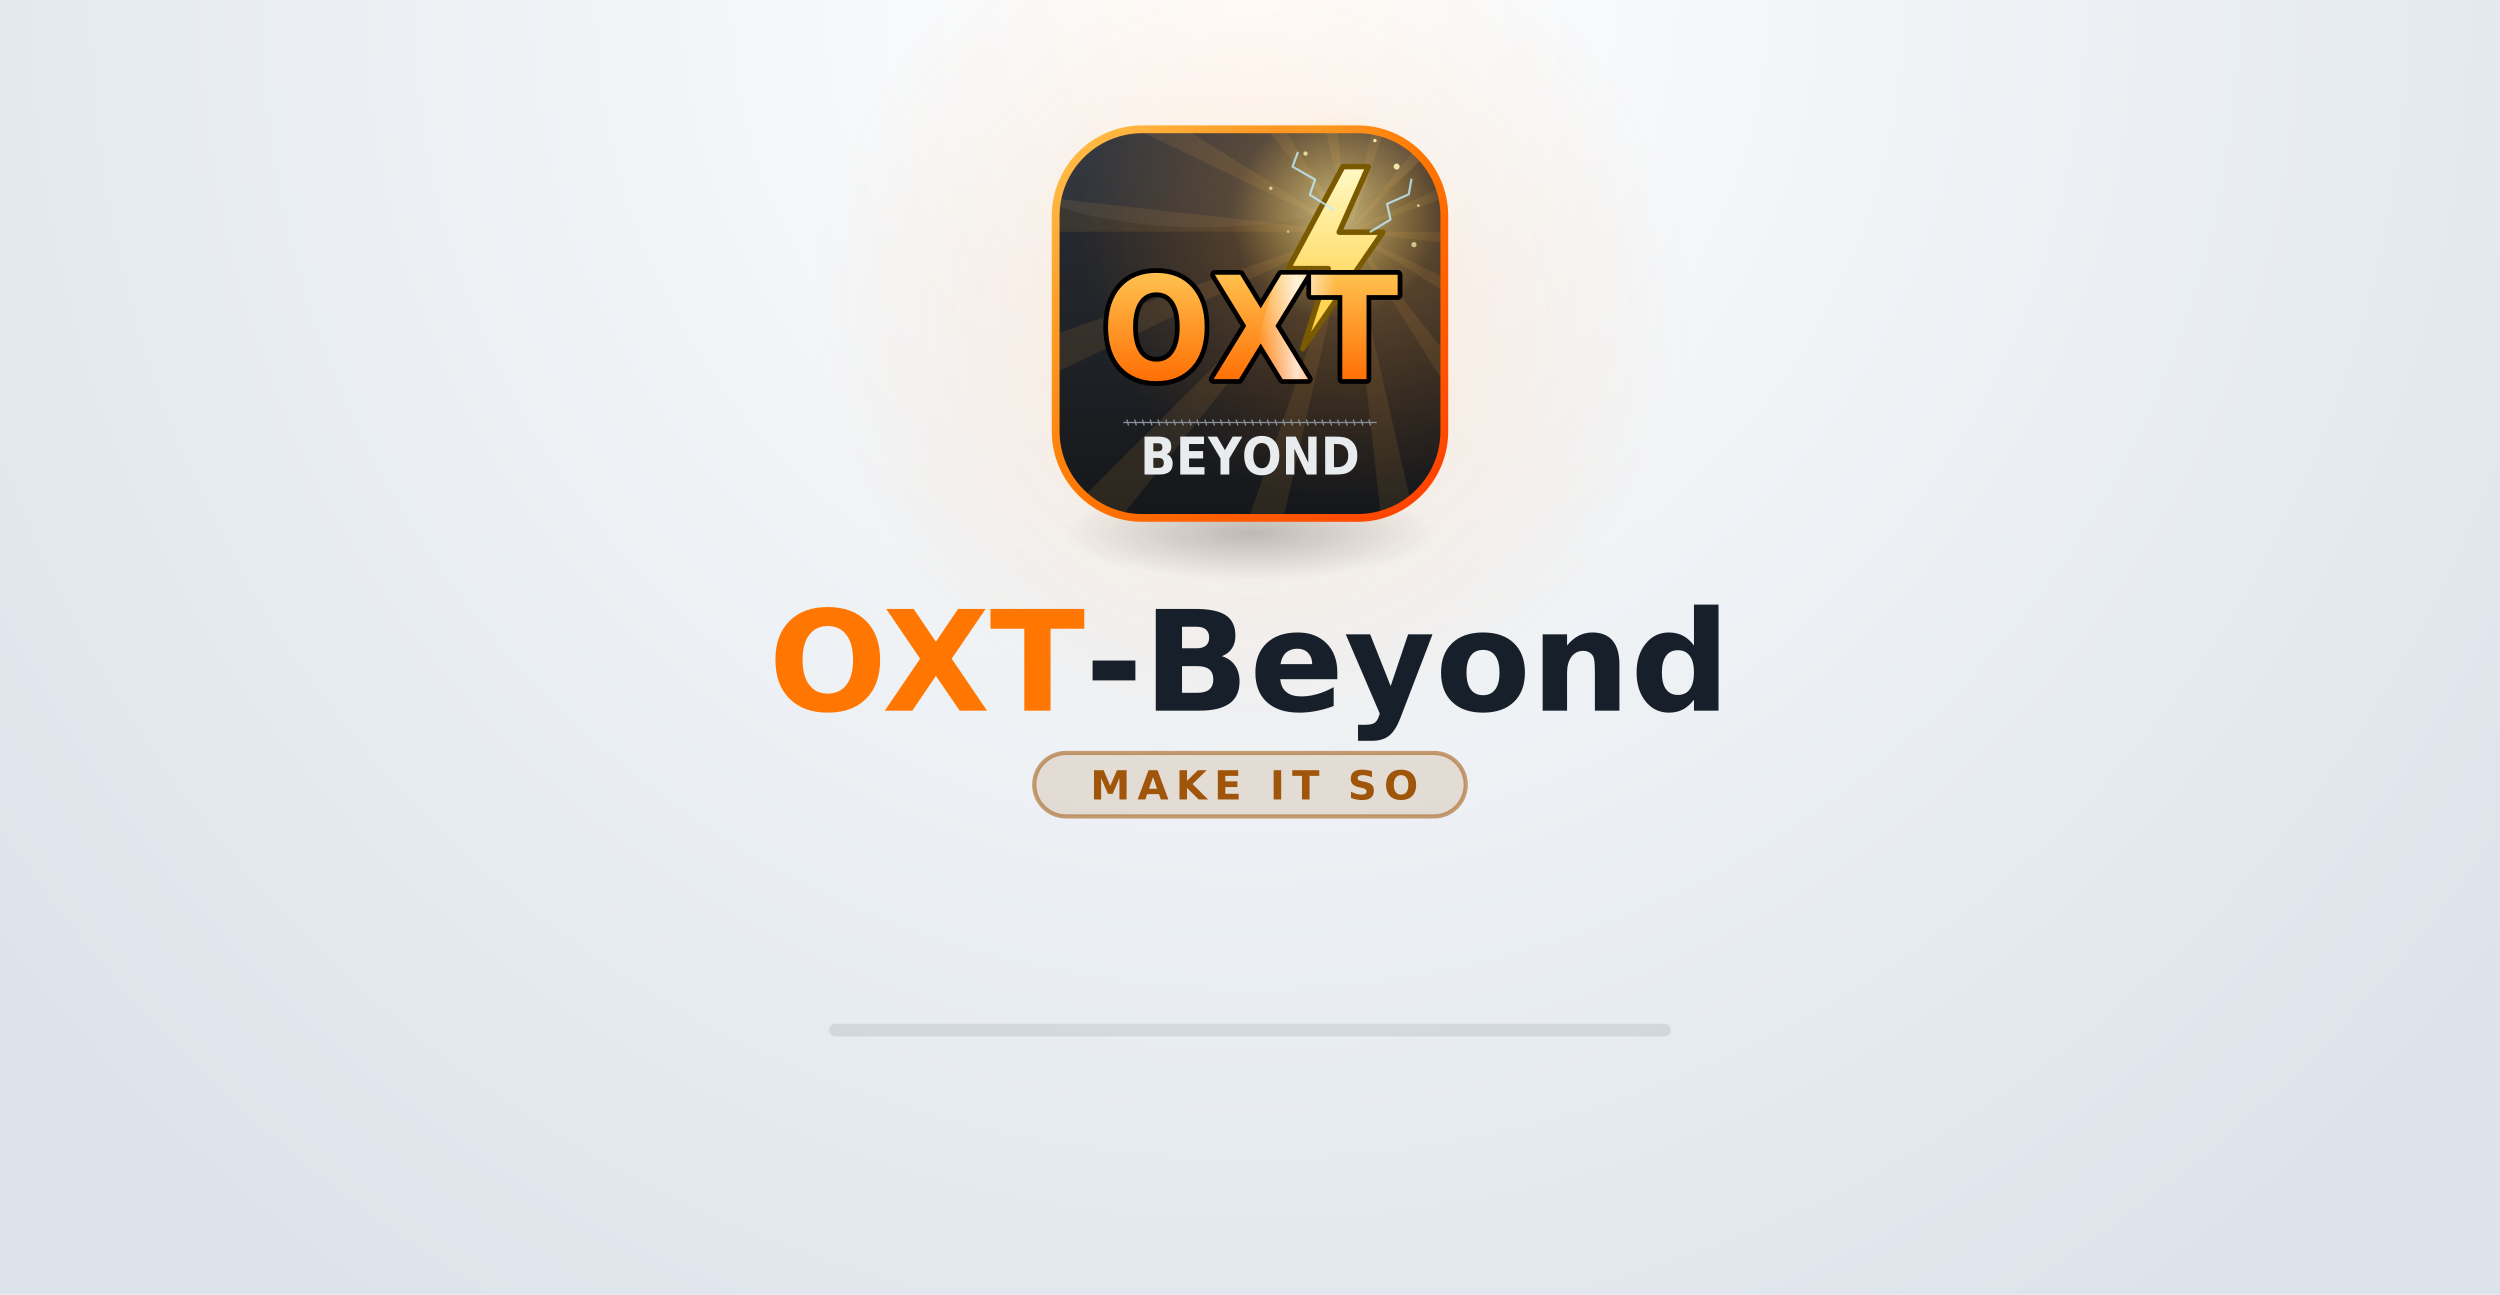
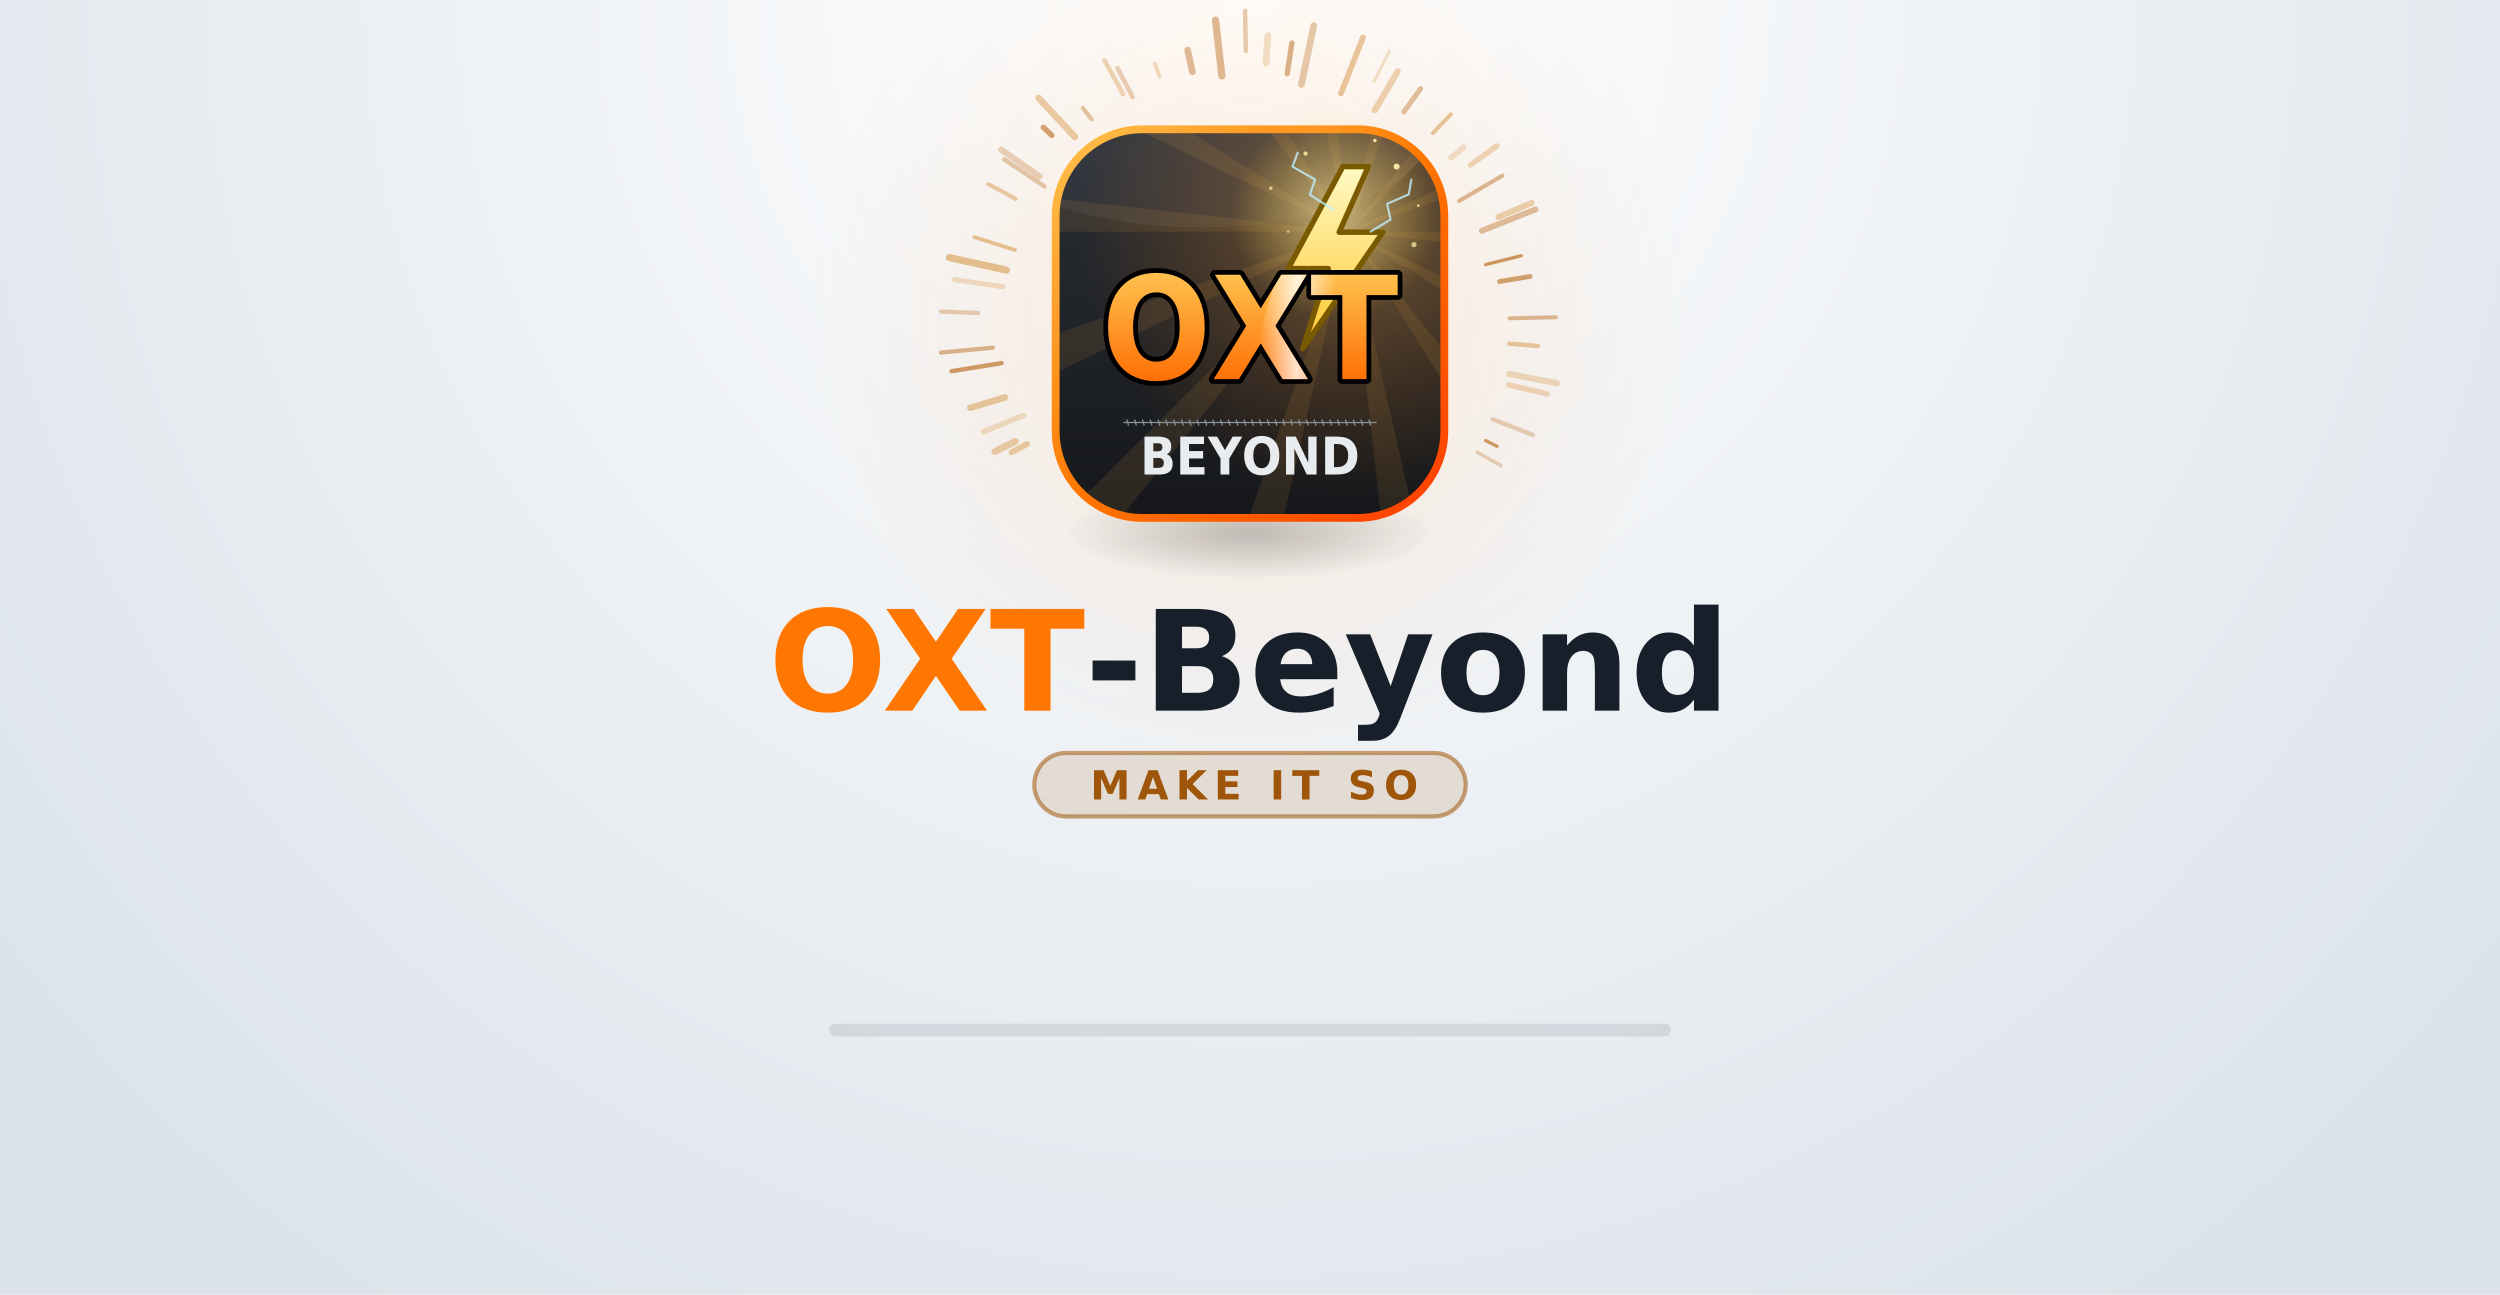
<svg xmlns="http://www.w3.org/2000/svg" width="1182" height="612" viewBox="0 0 1182 612">
  <defs>
    <radialGradient id="desk" gradientUnits="userSpaceOnUse" cx="591" cy="0" r="1000">
      <stop offset="0" stop-color="#FFFFFF" />
      <stop offset="0.75" stop-color="#DCE3EA" />
    </radialGradient>
    <radialGradient id="warm" cx="0.5" cy="0.5" r="0.5">
      <stop offset="0" stop-color="#FF7700" stop-opacity="0.14" />
      <stop offset="1" stop-color="#FF7700" stop-opacity="0" />
    </radialGradient>
    <radialGradient id="drop" cx="0.5" cy="0.5" r="0.5">
      <stop offset="0" stop-color="#000" stop-opacity="0.22" />
      <stop offset="1" stop-color="#000" stop-opacity="0" />
    </radialGradient>
  </defs>
  <rect width="1182" height="612" fill="url(#desk)" />
  <circle cx="591" cy="153" r="210" fill="url(#warm)" />
+   <path d="M713.6 162.5 L727.1 163.6" stroke="#D9A15A" stroke-opacity="0.58" stroke-width="2.1" stroke-linecap="round" />
+   <path d="M713.5 176.8 L736.1 181.2" stroke="#D9A15A" stroke-opacity="0.38" stroke-width="2.9" stroke-linecap="round" />
+   <path d="M713.4 182.0 L731.5 186.3" stroke="#D9A15A" stroke-opacity="0.40" stroke-width="2.6" stroke-linecap="round" />
+   <path d="M705.7 198.2 L724.8 205.7" stroke="#B86A1C" stroke-opacity="0.29" stroke-width="2.1" stroke-linecap="round" />
+   <path d="M702.4 208.3 L707.8 211.0" stroke="#B86A1C" stroke-opacity="0.65" stroke-width="1.6" stroke-linecap="round" />
+   <path d="M698.4 213.8 L709.7 220.2" stroke="#B86A1C" stroke-opacity="0.27" stroke-width="1.7" stroke-linecap="round" />
+   <path d="M485.5 210.0 L478.2 213.9" stroke="#D9A15A" stroke-opacity="0.52" stroke-width="2.8" stroke-linecap="round" />
+   <path d="M480.0 208.7 L470.4 213.5" stroke="#D9A15A" stroke-opacity="0.51" stroke-width="3.3" stroke-linecap="round" />
+   <path d="M484.0 196.4 L465.0 204.1" stroke="#D9A15A" stroke-opacity="0.32" stroke-width="2.6" stroke-linecap="round" />
+   <path d="M475.1 187.9 L458.8 192.8" stroke="#D9A15A" stroke-opacity="0.56" stroke-width="3.1" stroke-linecap="round" />
+   <path d="M473.5 171.7 L449.9 175.5" stroke="#B86A1C" stroke-opacity="0.66" stroke-width="2.1" stroke-linecap="round" />
+   <path d="M469.4 164.4 L444.9 166.7" stroke="#B86A1C" stroke-opacity="0.48" stroke-width="2.0" stroke-linecap="round" />
+   <path d="M462.4 148.0 L444.9 147.3" stroke="#B86A1C" stroke-opacity="0.31" stroke-width="2.0" stroke-linecap="round" />
+   <path d="M474.3 135.6 L451.2 132.2" stroke="#D9A15A" stroke-opacity="0.32" stroke-width="2.4" stroke-linecap="round" />
+   <path d="M475.8 127.7 L448.9 121.8" stroke="#D9A15A" stroke-opacity="0.65" stroke-width="3.4" stroke-linecap="round" />
+   <path d="M479.9 118.2 L460.7 112.1" stroke="#D9A15A" stroke-opacity="0.63" stroke-width="1.8" stroke-linecap="round" />
+   <path d="M480.2 94.0 L467.3 87.1" stroke="#D9A15A" stroke-opacity="0.52" stroke-width="2.0" stroke-linecap="round" />
+   <path d="M493.8 88.1 L474.7 75.3" stroke="#B86A1C" stroke-opacity="0.35" stroke-width="2.1" stroke-linecap="round" />
+   <path d="M491.4 83.4 L473.4 70.8" stroke="#B86A1C" stroke-opacity="0.28" stroke-width="3.0" stroke-linecap="round" />
+   <path d="M497.3 64.0 L493.3 60.2" stroke="#B86A1C" stroke-opacity="0.60" stroke-width="2.6" stroke-linecap="round" />
+   <path d="M508.2 64.7 L491.1 46.4" stroke="#D9A15A" stroke-opacity="0.52" stroke-width="3.2" stroke-linecap="round" />
+   <path d="M516.1 56.4 L512.0 51.1" stroke="#B86A1C" stroke-opacity="0.37" stroke-width="2.0" stroke-linecap="round" />
+   <path d="M531.0 44.5 L522.2 28.5" stroke="#D9A15A" stroke-opacity="0.42" stroke-width="2.2" stroke-linecap="round" />
+   <path d="M535.5 45.9 L528.4 32.2" stroke="#B86A1C" stroke-opacity="0.30" stroke-width="2.2" stroke-linecap="round" />
+   <path d="M548.3 36.2 L546.0 30.0" stroke="#D9A15A" stroke-opacity="0.39" stroke-width="1.8" stroke-linecap="round" />
+   <path d="M563.8 34.0 L561.5 23.7" stroke="#B86A1C" stroke-opacity="0.44" stroke-width="3.1" stroke-linecap="round" />
+   <path d="M577.7 35.9 L574.7 9.5" stroke="#B86A1C" stroke-opacity="0.45" stroke-width="3.4" stroke-linecap="round" />
+   <path d="M589.0 24.2 L588.7 5.1" stroke="#B86A1C" stroke-opacity="0.33" stroke-width="2.1" stroke-linecap="round" />
+   <path d="M598.6 29.8 L599.4 16.9" stroke="#D9A15A" stroke-opacity="0.32" stroke-width="3.2" stroke-linecap="round" />
+   <path d="M608.6 34.8 L610.8 20.3" stroke="#B86A1C" stroke-opacity="0.51" stroke-width="2.5" stroke-linecap="round" />
+   <path d="M615.3 39.9 L621.2 12.1" stroke="#B86A1C" stroke-opacity="0.34" stroke-width="3.2" stroke-linecap="round" />
+   <path d="M634.0 44.2 L644.4 17.7" stroke="#D9A15A" stroke-opacity="0.58" stroke-width="2.7" stroke-linecap="round" />
+   <path d="M649.7 38.4 L656.9 24.2" stroke="#D9A15A" stroke-opacity="0.28" stroke-width="1.6" stroke-linecap="round" />
+   <path d="M650.0 52.1 L660.8 33.8" stroke="#D9A15A" stroke-opacity="0.46" stroke-width="3.0" stroke-linecap="round" />
+   <path d="M663.7 52.9 L671.7 41.9" stroke="#B86A1C" stroke-opacity="0.41" stroke-width="2.4" stroke-linecap="round" />
+   <path d="M677.5 62.9 L686.0 54.0" stroke="#D9A15A" stroke-opacity="0.59" stroke-width="1.9" stroke-linecap="round" />
+   <path d="M686.1 74.6 L692.0 69.7" stroke="#D9A15A" stroke-opacity="0.29" stroke-width="2.7" stroke-linecap="round" />
+   <path d="M695.3 78.0 L707.7 69.0" stroke="#D9A15A" stroke-opacity="0.41" stroke-width="2.6" stroke-linecap="round" />
+   <path d="M689.9 95.0 L710.4 83.0" stroke="#B86A1C" stroke-opacity="0.45" stroke-width="1.9" stroke-linecap="round" />
+   <path d="M708.5 102.6 L724.2 95.9" stroke="#D9A15A" stroke-opacity="0.48" stroke-width="2.8" stroke-linecap="round" />
+   <path d="M700.6 109.1 L726.0 99.0" stroke="#B86A1C" stroke-opacity="0.41" stroke-width="2.8" stroke-linecap="round" />
+   <path d="M702.4 125.1 L719.2 120.9" stroke="#B86A1C" stroke-opacity="0.67" stroke-width="1.6" stroke-linecap="round" />
+   <path d="M709.0 133.1 L723.4 130.7" stroke="#B86A1C" stroke-opacity="0.60" stroke-width="2.3" stroke-linecap="round" />
+   <path d="M713.7 150.5 L735.6 150.0" stroke="#B86A1C" stroke-opacity="0.45" stroke-width="1.9" stroke-linecap="round" />
  <ellipse cx="591" cy="252" rx="88.2" ry="22" fill="url(#drop)" />
  <svg x="486" y="48" width="210" height="210" viewBox="0 0 1024 1024">
    <style>
.tile { fill: url(#tile-fade); }
.rim { fill: none; stroke: url(#rim.fire); stroke-width: 18; }
.bolt { fill: url(#bolt.gold); stroke: #7A5A00; stroke-width: 3; stroke-linejoin: round; }
.outline { fill: #000000; stroke: #000000; stroke-width: 22; stroke-linejoin: round; }
.oxt { fill: url(#oxt-flame); }
.arc { fill: none; stroke: #BFEFFF; stroke-width: 5; stroke-linejoin: round; stroke-linecap: round; }
.tick { stroke: #8A9099; stroke-width: 3; }
.beyond { fill: #E9ECEF; }
</style>
    <defs>
      <linearGradient id="tile-fade" x1="0" y1="0" x2="0" y2="1">
        <stop offset="0" stop-color="#2B2F36" />
        <stop offset="1" stop-color="#15171A" />
      </linearGradient>
      <linearGradient id="rim.fire" gradientUnits="userSpaceOnUse" x1="64" y1="64" x2="960" y2="960">
        <stop offset="0" stop-color="#FFC24D" />
        <stop offset="0.5" stop-color="#FF7700" />
        <stop offset="1" stop-color="#FF3D00" />
      </linearGradient>
      <linearGradient id="bolt.gold" x1="0" y1="0" x2="0" y2="1">
        <stop offset="0" stop-color="#FFF9C4" />
        <stop offset="1" stop-color="#FFC92E" />
      </linearGradient>
      <linearGradient id="oxt-flame" gradientUnits="userSpaceOnUse" x1="0" y1="400" x2="0" y2="660">
        <stop offset="0" stop-color="#FFC04D" />
        <stop offset="1" stop-color="#FF6A00" />
      </linearGradient>
      <linearGradient id="shine-1" gradientUnits="userSpaceOnUse" x1="-90" y1="0" x2="90" y2="0">
        <stop offset="0" stop-color="#FFFFFF" stop-opacity="0" />
        <stop offset="0.5" stop-color="#FFFFFF" />
        <stop offset="1" stop-color="#FFFFFF" stop-opacity="0" />
      </linearGradient>
      <radialGradient id="glow-1" gradientUnits="userSpaceOnUse" cx="740" cy="300" r="620">
        <stop offset="0" stop-color="#FFB347" />
        <stop offset="1" stop-color="#FF7700" stop-opacity="0" />
      </radialGradient>
      <radialGradient id="halo-1" gradientUnits="userSpaceOnUse" cx="710" cy="260" r="240">
        <stop offset="0" stop-color="#FFF4B0" />
        <stop offset="1" stop-color="#FFD24D" stop-opacity="0" />
      </radialGradient>
      <clipPath id="tile.edge">
        <rect x="64" y="64" width="896" height="896" rx="200" />
      </clipPath>
      <clipPath id="oxt.letters">
        <path d="M296.1 440Q270.6 440 256.5 461Q242.5 481.9 242.5 520Q242.5 557.8 256.5 578.8Q270.6 599.7 296.1 599.7Q321.8 599.7 335.9 578.8Q349.9 557.8 349.9 520Q349.9 481.9 335.9 461Q321.8 440 296.1 440ZM296.1 395.1Q348.3 395.1 377.9 428.3Q407.5 461.5 407.5 520Q407.5 578.3 377.9 611.5Q348.3 644.7 296.1 644.7Q244.1 644.7 214.4 611.5Q184.8 578.3 184.8 520Q184.8 461.5 214.4 428.3Q244.1 395.1 296.1 395.1Z M570.4 517.2 645.5 640H587.3L536.7 557.8L486.5 640H428.1L503.2 517.2L431 399.4H489.3L536.7 476.9L584 399.4H642.6Z M652.9 399.4H852.4V446.3H780.6V640H724.8V446.3H652.9Z" />
      </clipPath>
    </defs>
    <rect class="tile" x="64" y="64" width="896" height="896" rx="200" />
    <g clip-path="url(#tile.edge)">
      <g opacity="0.1" transform="rotate(0 740 300)">
        <polygon points="740,300 1840,300 1833,423" fill="#FFB347" />
        <polygon points="740,300 1731,777 1671,885" fill="#FFB347" />
        <polygon points="740,300 1426,1160 1325,1231" fill="#FFB347" />
        <polygon points="740,300 985,1372 863,1393" fill="#FFB347" />
        <polygon points="740,300 495,1372 377,1338" fill="#FFB347" />
        <polygon points="740,300 54,1160 -38,1078" fill="#FFB347" />
        <polygon points="740,300 -251,777 -298,663" fill="#FFB347" />
        <polygon points="740,300 -360,300 -353,177" fill="#FFB347" />
        <polygon points="740,300 -251,-177 -191,-285" fill="#FFB347" />
        <polygon points="740,300 54,-560 155,-631" fill="#FFB347" />
        <polygon points="740,300 495,-772 617,-793" fill="#FFB347" />
        <polygon points="740,300 985,-772 1103,-738" fill="#FFB347" />
        <polygon points="740,300 1426,-560 1518,-478" fill="#FFB347" />
        <polygon points="740,300 1731,-177 1778,-63" fill="#FFB347" />
      </g>
      <rect x="64" y="64" width="896" height="896" fill="url(#glow-1)" opacity="0.34" />
      <ellipse cx="400" cy="80" rx="520" ry="210" fill="#FFFFFF" opacity="0.05" />
    </g>
    <rect class="rim" fill="none" stroke="#FF7700" stroke-width="18" x="64" y="64" width="896" height="896" rx="200" />
    <circle cx="710" cy="260" r="240" fill="url(#halo-1)" opacity="0.6" />
    <g transform="translate(600,150) scale(4.2)">
      <path class="bolt" fill="#FFE14D" stroke="#7A5A00" stroke-width="3" d="M30 0 L0 56 H22 L8 100 L52 36 H28 L44 0 Z" />
    </g>
    <polyline class="arc" stroke="#BFEFFF" stroke-width="5" fill="none" opacity="0.8" points="705,250 650,215 662,180 610,150 622,118" />
    <polyline class="arc" stroke="#BFEFFF" stroke-width="5" fill="none" opacity="0.8" points="790,300 836,272 828,236 878,214 884,180" />
    <path class="outline" fill="#000000" stroke="#000000" stroke-width="22" stroke-linejoin="round" d="M296.1 440Q270.6 440 256.5 461Q242.5 481.9 242.5 520Q242.5 557.8 256.5 578.8Q270.6 599.7 296.1 599.7Q321.8 599.7 335.9 578.8Q349.9 557.8 349.9 520Q349.9 481.9 335.9 461Q321.8 440 296.1 440ZM296.1 395.1Q348.3 395.1 377.9 428.3Q407.5 461.5 407.5 520Q407.5 578.3 377.9 611.5Q348.3 644.7 296.1 644.7Q244.1 644.7 214.4 611.5Q184.8 578.3 184.8 520Q184.8 461.5 214.4 428.3Q244.1 395.1 296.1 395.1Z" />
    <path class="outline" fill="#000000" stroke="#000000" stroke-width="22" stroke-linejoin="round" d="M570.4 517.2 645.5 640H587.3L536.7 557.8L486.5 640H428.1L503.2 517.2L431 399.4H489.3L536.7 476.9L584 399.4H642.6Z" />
    <path class="outline" fill="#000000" stroke="#000000" stroke-width="22" stroke-linejoin="round" d="M652.9 399.4H852.4V446.3H780.6V640H724.8V446.3H652.9Z" />
    <path class="oxt" fill="#FF7700" d="M296.1 440Q270.6 440 256.5 461Q242.5 481.9 242.5 520Q242.5 557.8 256.5 578.8Q270.6 599.7 296.1 599.7Q321.8 599.7 335.9 578.8Q349.9 557.8 349.9 520Q349.9 481.9 335.9 461Q321.8 440 296.1 440ZM296.1 395.1Q348.3 395.1 377.9 428.3Q407.5 461.5 407.5 520Q407.5 578.3 377.9 611.5Q348.3 644.7 296.1 644.7Q244.1 644.7 214.4 611.5Q184.8 578.3 184.8 520Q184.8 461.5 214.4 428.3Q244.1 395.1 296.1 395.1Z" />
    <path class="oxt" fill="#FF7700" d="M570.4 517.2 645.5 640H587.3L536.7 557.8L486.5 640H428.1L503.2 517.2L431 399.4H489.3L536.7 476.9L584 399.4H642.6Z" />
    <path class="oxt" fill="#FF7700" d="M652.9 399.4H852.4V446.3H780.6V640H724.8V446.3H652.9Z" />
    <g clip-path="url(#oxt.letters)">
      <polygon transform="translate(620 0)" points="-40,380 130,380 40,680 -130,680" fill="url(#shine-1)" opacity="0.8" />
    </g>
    <path class="tick" stroke="#8A9099" stroke-width="3" d="M220 740 H804" />
    <path class="tick" stroke="#8A9099" stroke-width="3" d="M228 733 L232 747" />
    <path class="tick" stroke="#8A9099" stroke-width="3" d="M246 733 L250 747" />
    <path class="tick" stroke="#8A9099" stroke-width="3" d="M264 733 L268 747" />
    <path class="tick" stroke="#8A9099" stroke-width="3" d="M282 733 L286 747" />
    <path class="tick" stroke="#8A9099" stroke-width="3" d="M300 733 L304 747" />
    <path class="tick" stroke="#8A9099" stroke-width="3" d="M318 733 L322 747" />
    <path class="tick" stroke="#8A9099" stroke-width="3" d="M336 733 L340 747" />
    <path class="tick" stroke="#8A9099" stroke-width="3" d="M354 733 L358 747" />
    <path class="tick" stroke="#8A9099" stroke-width="3" d="M372 733 L376 747" />
    <path class="tick" stroke="#8A9099" stroke-width="3" d="M390 733 L394 747" />
    <path class="tick" stroke="#8A9099" stroke-width="3" d="M408 733 L412 747" />
    <path class="tick" stroke="#8A9099" stroke-width="3" d="M426 733 L430 747" />
    <path class="tick" stroke="#8A9099" stroke-width="3" d="M444 733 L448 747" />
    <path class="tick" stroke="#8A9099" stroke-width="3" d="M462 733 L466 747" />
    <path class="tick" stroke="#8A9099" stroke-width="3" d="M480 733 L484 747" />
    <path class="tick" stroke="#8A9099" stroke-width="3" d="M498 733 L502 747" />
    <path class="tick" stroke="#8A9099" stroke-width="3" d="M516 733 L520 747" />
    <path class="tick" stroke="#8A9099" stroke-width="3" d="M534 733 L538 747" />
    <path class="tick" stroke="#8A9099" stroke-width="3" d="M552 733 L556 747" />
    <path class="tick" stroke="#8A9099" stroke-width="3" d="M570 733 L574 747" />
    <path class="tick" stroke="#8A9099" stroke-width="3" d="M588 733 L592 747" />
    <path class="tick" stroke="#8A9099" stroke-width="3" d="M606 733 L610 747" />
    <path class="tick" stroke="#8A9099" stroke-width="3" d="M624 733 L628 747" />
    <path class="tick" stroke="#8A9099" stroke-width="3" d="M642 733 L646 747" />
    <path class="tick" stroke="#8A9099" stroke-width="3" d="M660 733 L664 747" />
    <path class="tick" stroke="#8A9099" stroke-width="3" d="M678 733 L682 747" />
    <path class="tick" stroke="#8A9099" stroke-width="3" d="M696 733 L700 747" />
    <path class="tick" stroke="#8A9099" stroke-width="3" d="M714 733 L718 747" />
    <path class="tick" stroke="#8A9099" stroke-width="3" d="M732 733 L736 747" />
    <path class="tick" stroke="#8A9099" stroke-width="3" d="M750 733 L754 747" />
    <path class="tick" stroke="#8A9099" stroke-width="3" d="M768 733 L772 747" />
    <path class="tick" stroke="#8A9099" stroke-width="3" d="M786 733 L790 747" />
    <path class="beyond" fill="#E9ECEF" d="M300.4 806.4Q305.2 806.4 307.7 804Q310.1 801.7 310.1 797.1Q310.1 792.6 307.7 790.2Q305.2 787.9 300.4 787.9H289.1V806.4ZM301.1 844.6Q307.2 844.6 310.3 841.8Q313.3 838.9 313.3 833.1Q313.3 827.4 310.3 824.6Q307.2 821.7 301.1 821.7H289.1V844.6ZM319.9 813.2Q326.5 815.3 330.1 821Q333.7 826.7 333.7 834.9Q333.7 847.6 326 853.8Q318.3 860 302.5 860H268.8V772.5H299.3Q315.7 772.5 323.1 778Q330.4 783.5 330.4 795.7Q330.4 802.1 327.7 806.5Q325.1 811 319.9 813.2Z" />
    <path class="beyond" fill="#E9ECEF" d="M351.2 772.5H406V789.6H371.5V805.9H403.9V822.9H371.5V842.9H407.1V860H351.2Z" />
    <path class="beyond" fill="#E9ECEF" d="M414 772.5H436.2L454.1 803.7L472 772.5H494.3L464.3 823.1V860H444V823.1Z" />
    <path class="beyond" fill="#E9ECEF" d="M539.1 787.3Q529.8 787.3 524.7 794.9Q519.6 802.5 519.6 816.3Q519.6 830.1 524.7 837.7Q529.8 845.4 539.1 845.4Q548.4 845.4 553.6 837.7Q558.7 830.1 558.7 816.3Q558.7 802.5 553.6 794.9Q548.4 787.3 539.1 787.3ZM539.1 770.9Q558.1 770.9 568.8 783Q579.6 795.1 579.6 816.3Q579.6 837.6 568.8 849.6Q558.1 861.7 539.1 861.7Q520.2 861.7 509.4 849.6Q498.6 837.6 498.6 816.3Q498.6 795.1 509.4 783Q520.2 770.9 539.1 770.9Z" />
    <path class="beyond" fill="#E9ECEF" d="M595 772.5H617.6L646.3 832.5V772.5H665.5V860H642.8L614.2 800V860H595Z" />
    <path class="beyond" fill="#E9ECEF" d="M705.6 789.6V842.9H712.9Q725.4 842.9 731.9 836.1Q738.5 829.2 738.5 816.2Q738.5 803.2 732 796.4Q725.4 789.6 712.9 789.6ZM685.3 772.5H706.7Q724.7 772.5 733.5 775.4Q742.2 778.2 748.5 785Q754.1 790.9 756.7 798.7Q759.4 806.4 759.4 816.2Q759.4 826.1 756.7 833.8Q754.1 841.6 748.5 847.5Q742.2 854.3 733.3 857.2Q724.5 860 706.7 860H685.3Z" />
    <circle cx="850" cy="150" r="7" fill="#FFF4B0" opacity="0.9" />
    <circle cx="640" cy="120" r="5" fill="#FFF4B0" opacity="0.8" />
    <circle cx="890" cy="330" r="6" fill="#FFF4B0" opacity="0.7" />
    <circle cx="560" cy="200" r="4" fill="#FFF4B0" opacity="0.7" />
    <circle cx="800" cy="90" r="4" fill="#FFF4B0" opacity="0.9" />
    <circle cx="900" cy="240" r="3" fill="#FFF4B0" opacity="0.8" />
    <circle cx="600" cy="300" r="3" fill="#FFF4B0" opacity="0.6" />
  </svg>
  <text x="513" y="336" text-anchor="end" font-family="DejaVu Sans" font-weight="bold" font-size="66" fill="#FF7700">OXT</text>
  <text x="513" y="336" font-family="DejaVu Sans" font-weight="bold" font-size="66" fill="#17202A">-Beyond</text>
  <rect x="489" y="356" width="204" height="30" rx="15" fill="#A0560A" fill-opacity="0.14" stroke="#A0560A" stroke-opacity="0.55" stroke-width="2" />
  <text x="593" y="378" text-anchor="middle" font-family="DejaVu Sans" font-weight="bold" font-size="19" letter-spacing="3.4" fill="#A0560A">MAKE IT SO</text>
  <rect x="392" y="484" width="398" height="6" rx="3" fill="#17202A" fill-opacity="0.1" />
</svg>
